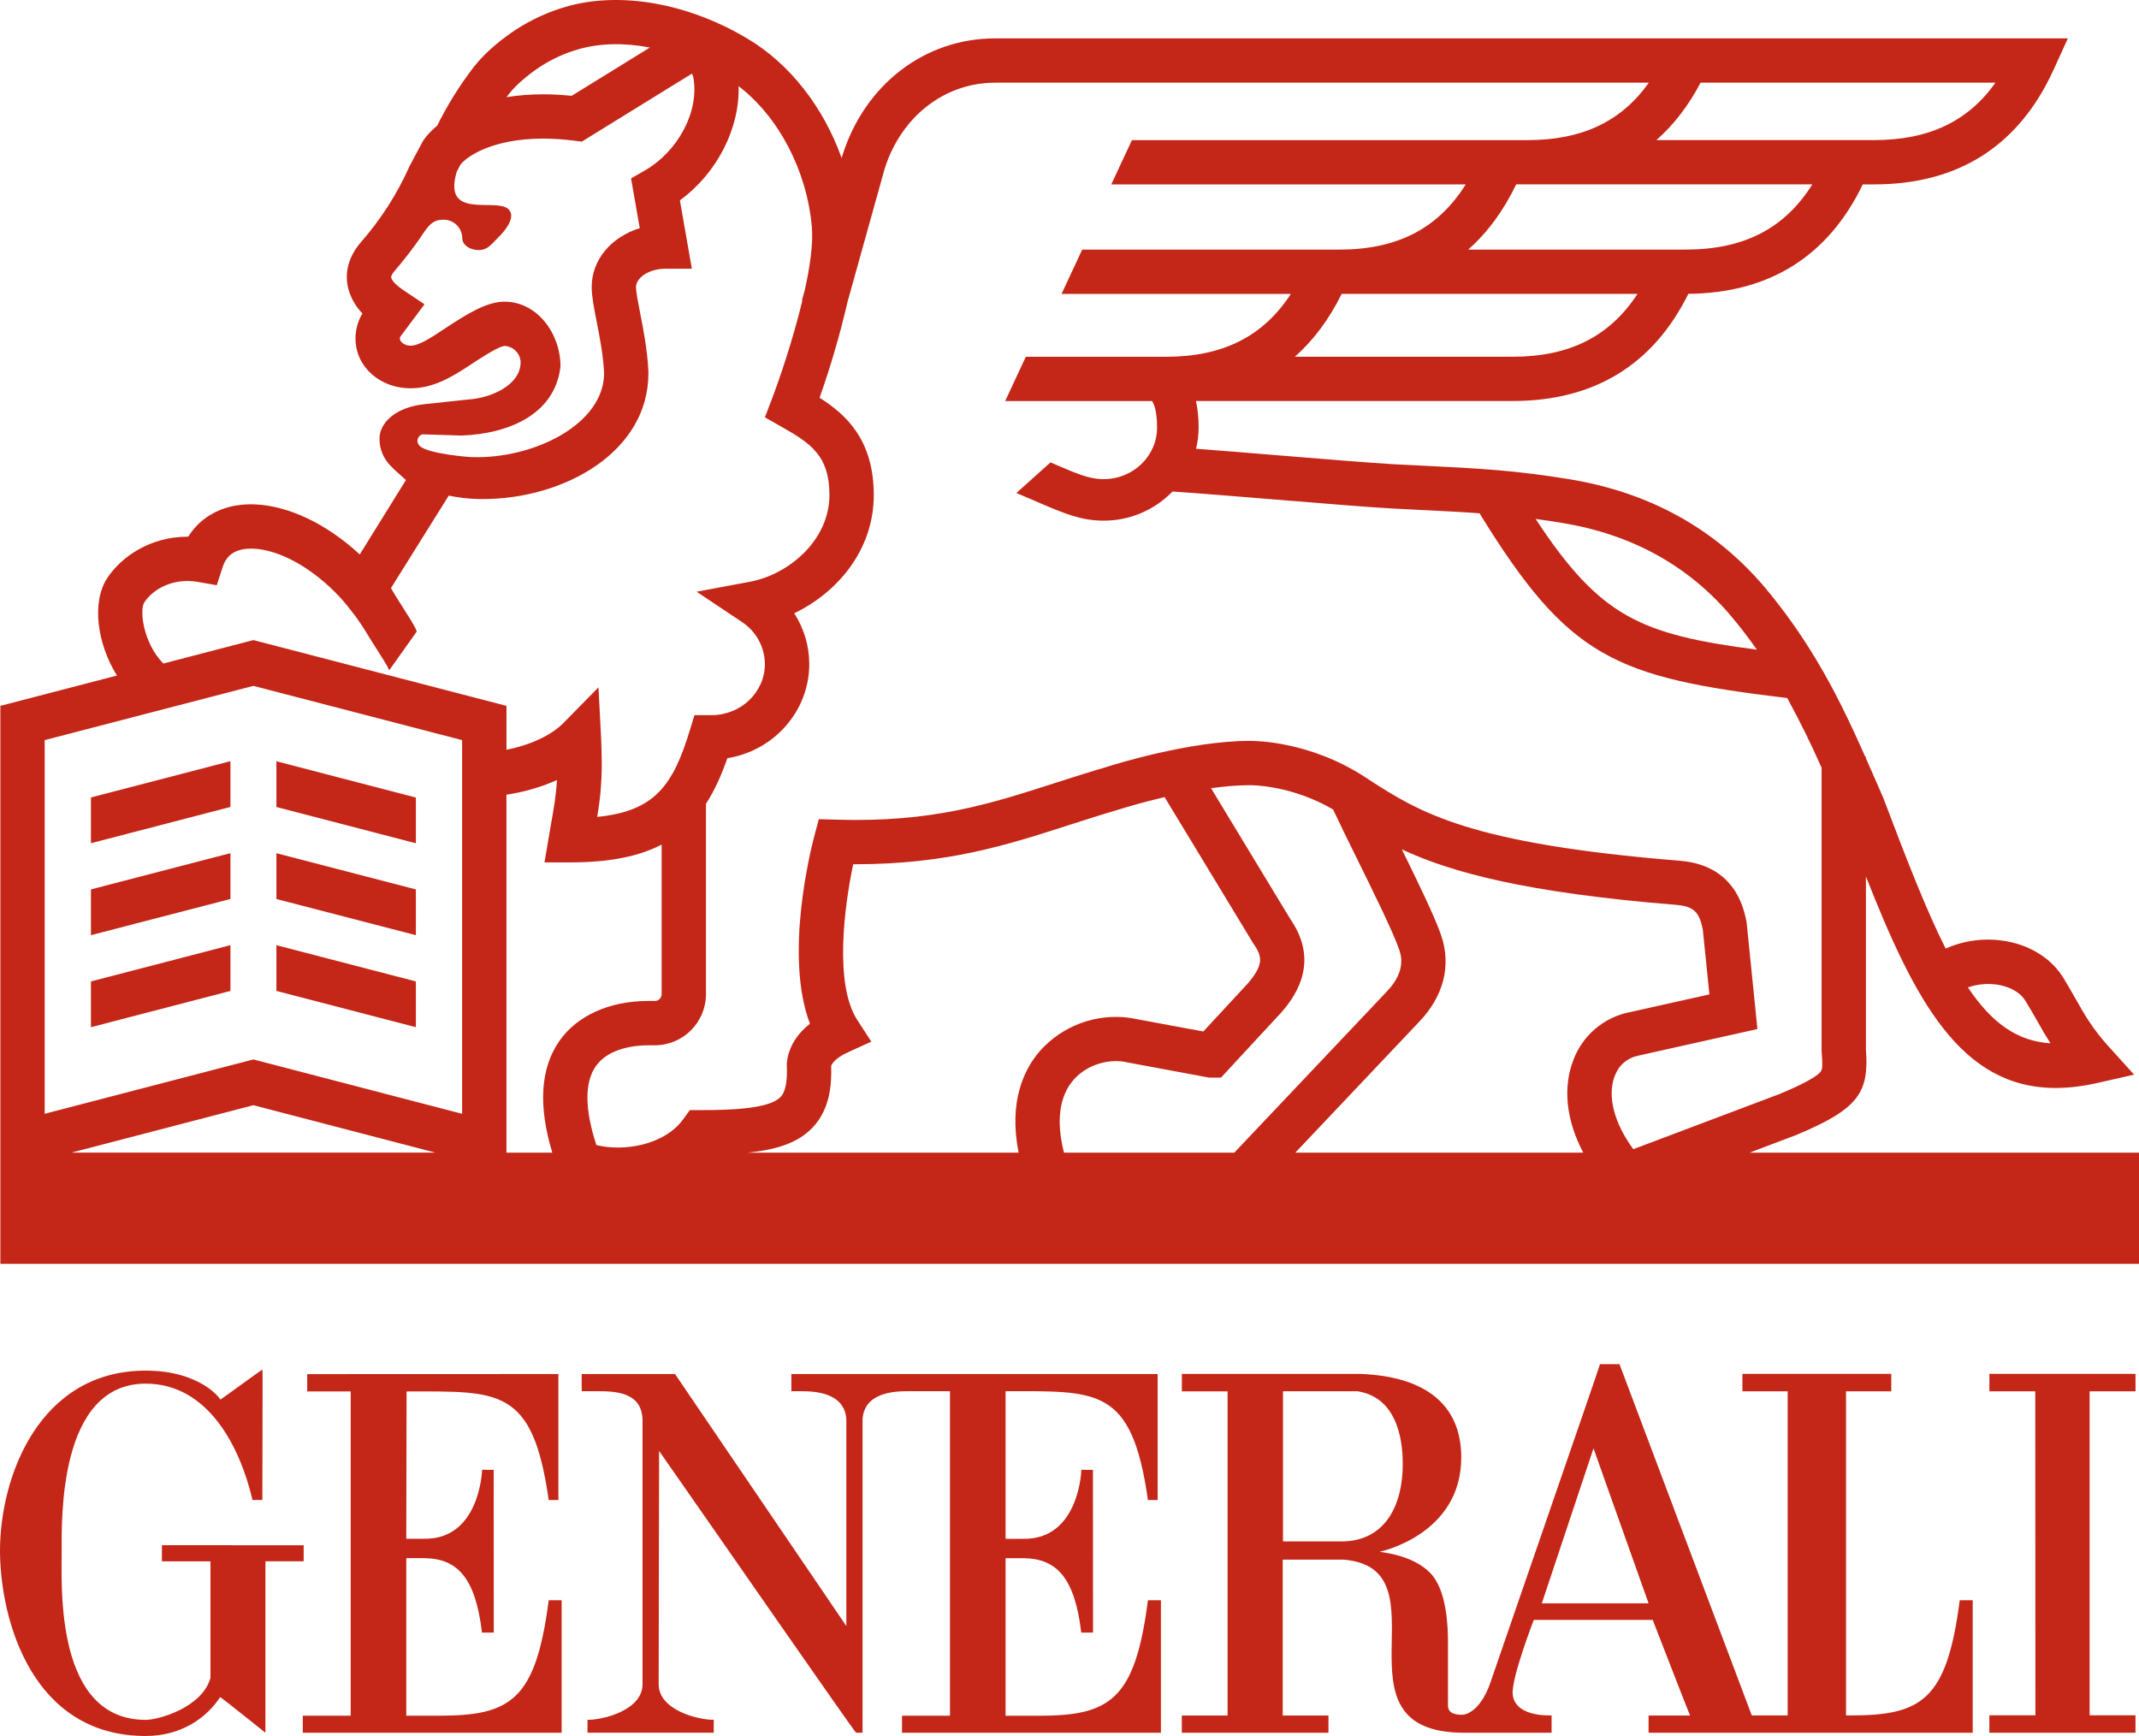
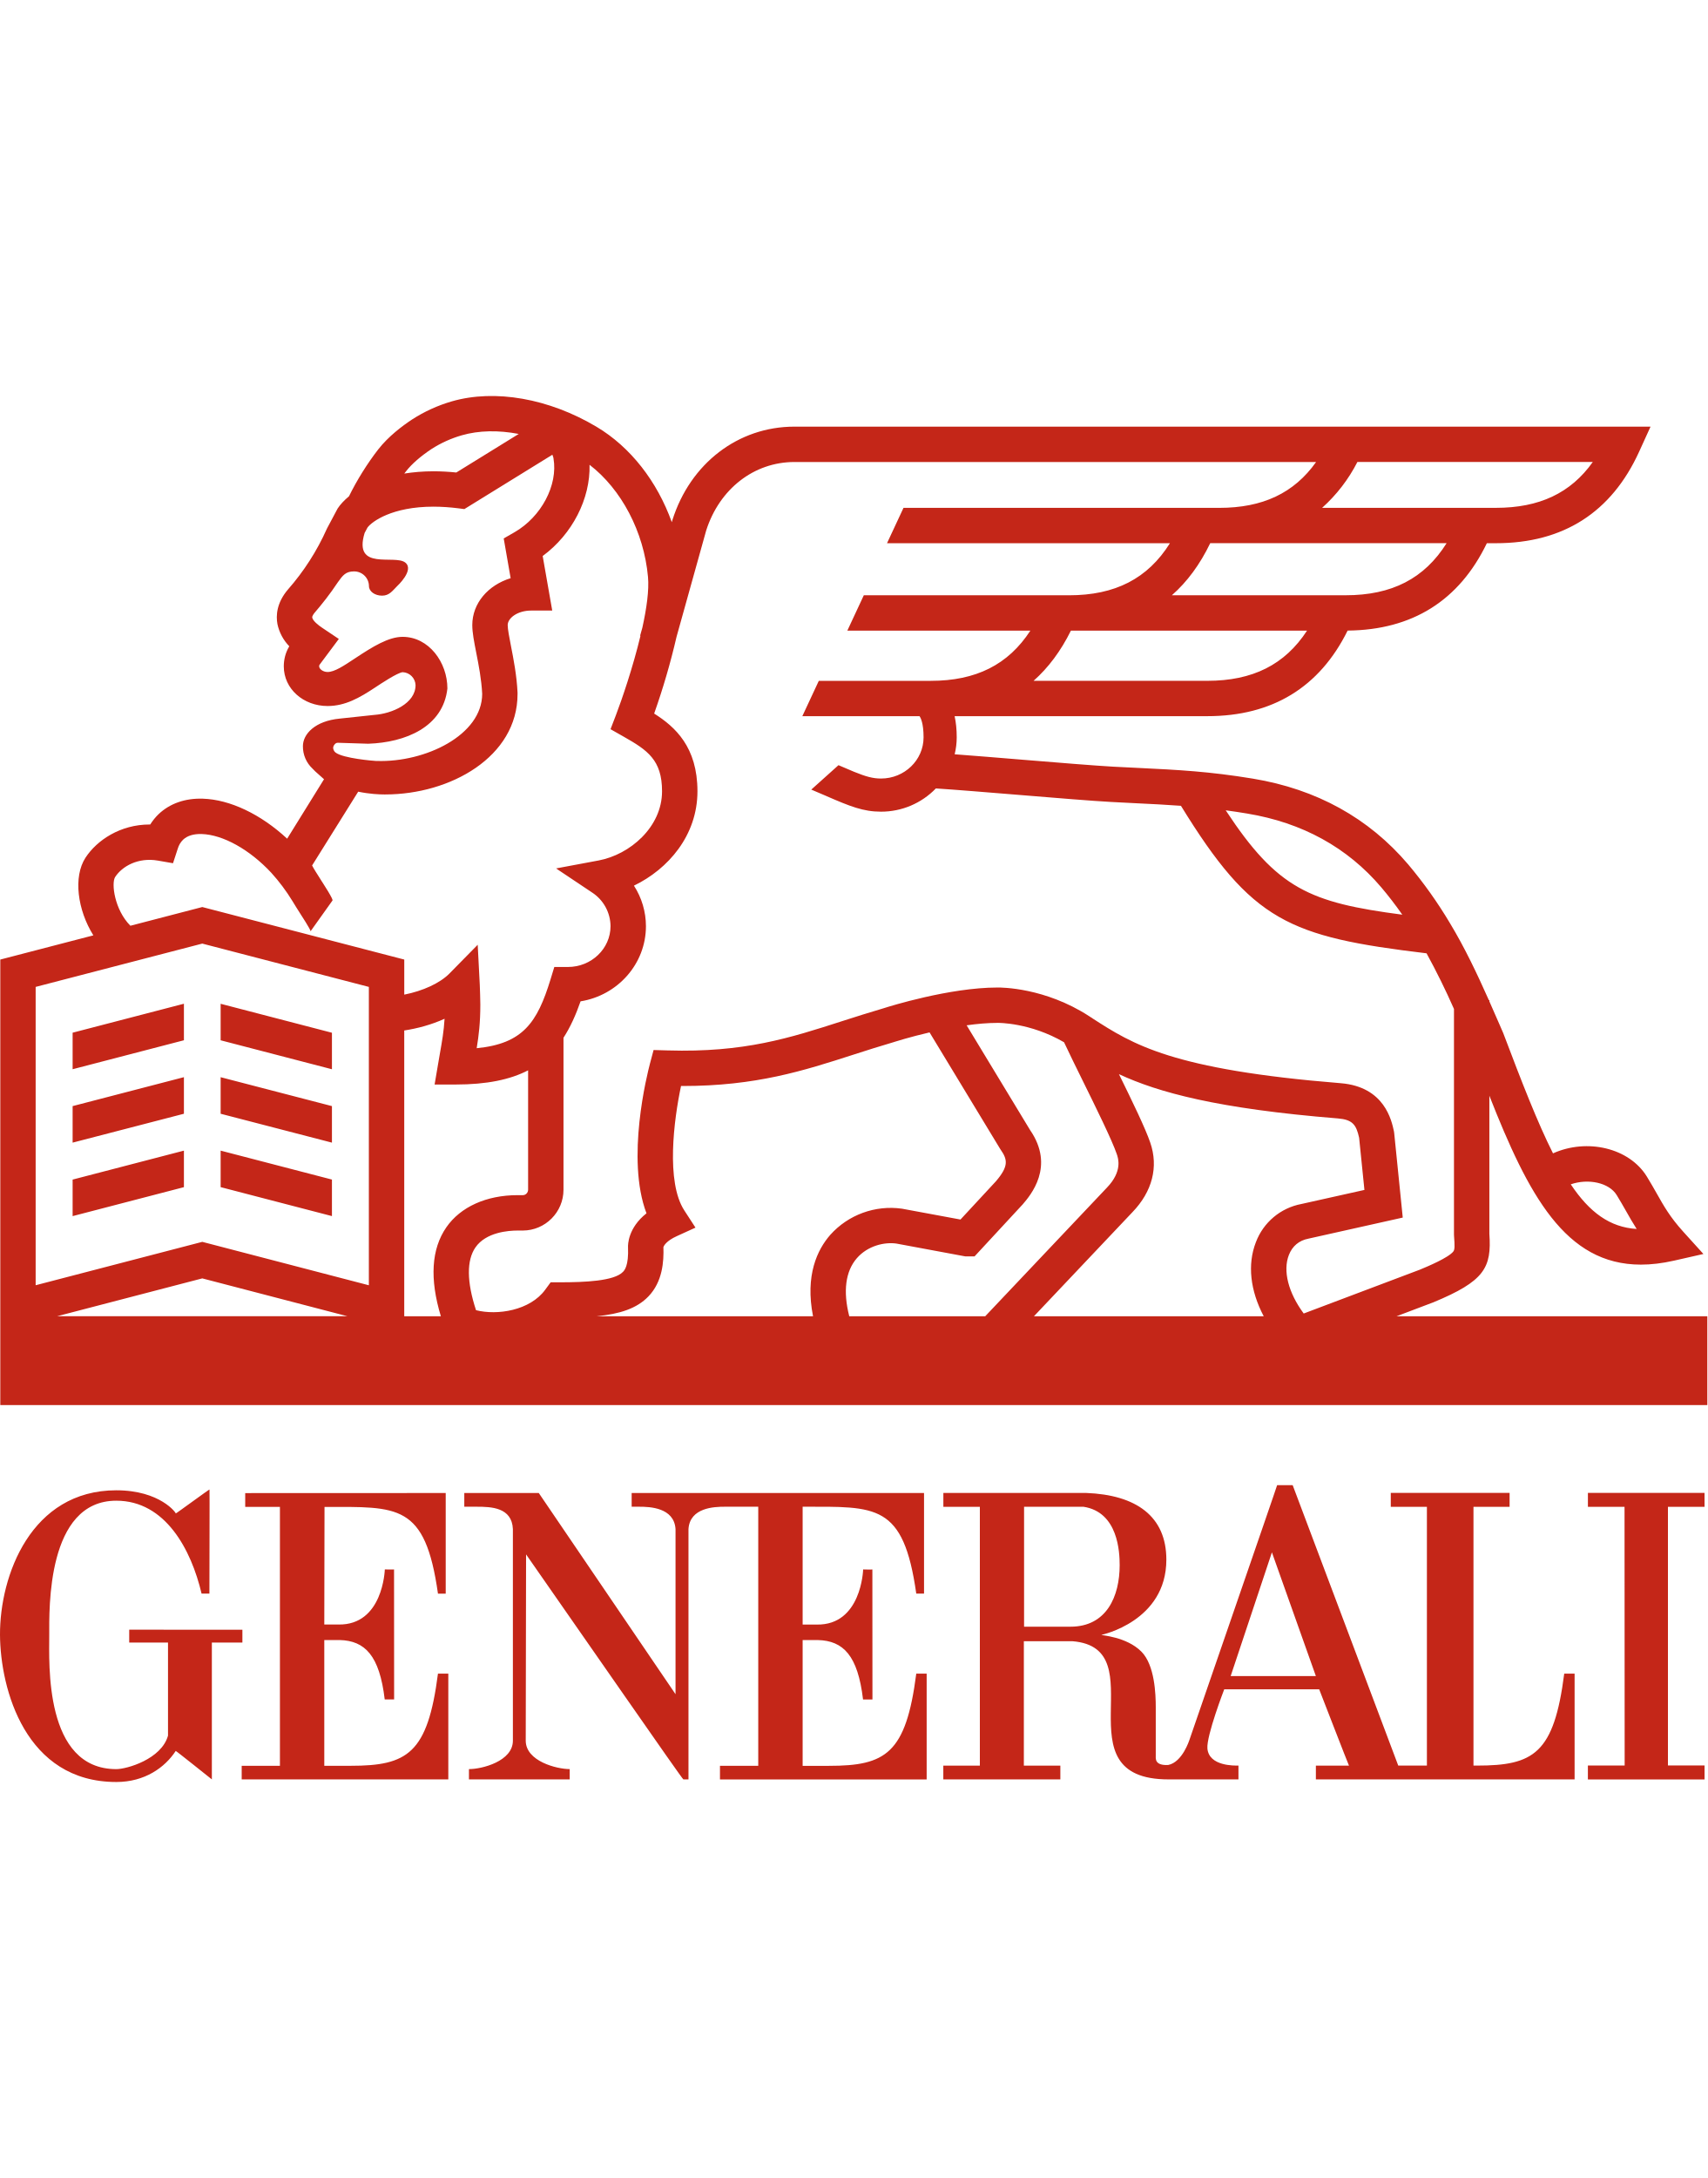
- <svg xmlns="http://www.w3.org/2000/svg" height="56" width="69">
-   <g fill="none" fill-rule="evenodd">
-     <path d="M-78-12h224v80H-78z" />
-     <path d="M13.106 49.637h.571c1.8.033 1.875-2.2 1.875-2.226 0 0 .365.01.373 0l.003 5.253h-.38c-.21-1.773-.796-2.375-1.825-2.4h-.617v5.081h1.064c2.296 0 3.113-.492 3.53-3.724h.418v4.274H9.767v-.55h1.546v-10.46H9.91v-.558l8.103-.003v4.065H17.7c-.518-3.653-1.61-3.503-4.585-3.503zm-3.31.21v.518H8.562v5.53c-.005-.004-1.456-1.165-1.46-1.15C6.666 55.412 5.853 56 4.7 56 1.028 56 .016 52.255 0 50.058c-.01-2.402 1.254-5.844 4.7-5.844 1.777 0 2.433.929 2.402.936.005.015 1.373-.995 1.365-.967.008-.009-.004 3.473-.004 4.204h-.317c-.418-1.776-1.462-3.753-3.446-3.753-2.816 0-2.711 4.377-2.711 5.424 0 1.145-.21 5.422 2.71 5.422.42 0 1.825-.399 2.09-1.354v-3.76H5.223v-.52zm53.42 1.774h.42v4.274H53.18v-.556h1.338c-.01 0-1.206-3.09-1.204-3.083h-3.838s-.722 1.87-.68 2.391c.065.72 1.098.69 1.255.69v.558h-2.82c-4.471.005-.473-5.302-3.886-5.583h-1.967v5.027h1.475v.556h-4.73v-.556H39.6V44.883h-1.475v-.562h5.766c2.03.076 3.246.946 3.246 2.695 0 2.496-2.623 3.039-2.623 3.039-.024.023 1.01.067 1.615.678.54.542.58 1.724.58 2.244v1.98c0 .1-.04.382.5.356.585-.113.861-1.026.854-.995.007-.03 3.565-10.32 3.551-10.312h.628l4.267 11.331h1.158V44.881h-1.46v-.563h4.802v.563h-1.46v10.456h.14c2.294 0 3.113-.484 3.528-3.716zm-13.48.1h3.444l-1.777-5zm-6.474-1.996c1.465 0 1.988-1.233 1.988-2.486 0-.518-.057-2.147-1.465-2.36h-2.398v4.846zM32.438 44.88v4.759h.57c1.801.032 1.875-2.201 1.875-2.227 0 0 .366.01.373 0l.003 5.253h-.38c-.21-1.773-.795-2.374-1.825-2.4h-.616v5.082H33.5c2.296 0 3.114-.493 3.53-3.725h.419v4.274h-8.352v-.55h1.547V44.878h-1.357c-.416 0-1.406.031-1.463.903v10.113h-.207c-.038.006-4.168-5.96-6.356-9.09l-.014 7.525c0 .833 1.256 1.15 1.777 1.15v.415h-4.072v-.415h.006c.521 0 1.769-.317 1.769-1.15v-8.548c-.038-.876-.87-.903-1.463-.903h-.5v-.555h3.01l5.527 8.13v-6.672c-.057-.872-1.046-.903-1.463-.903h-.31v-.555h11.816v4.065h-.314c-.519-3.653-1.617-3.51-4.593-3.51zm36.45.002h-1.481v10.45h1.48v.564h-4.714v-.563h1.486l-.005-10.451h-1.48v-.564h4.713zm-12.448-7.7H69v3.588H.012V22.77l3.761-.978c-.64-1.023-.822-2.364-.317-3.139.464-.709 1.411-1.34 2.589-1.34h.026c.098-.156.213-.298.344-.423.454-.428 1.07-.643 1.782-.62 1.103.035 2.345.63 3.408 1.616l1.49-2.402-.356-.318-.105-.107a1.22 1.22 0 0 1-.392-.913c0-.48.48-1.016 1.492-1.112l1.404-.15c.691-.05 1.656-.454 1.656-1.202a.543.543 0 0 0-.523-.523c-.216.024-.877.463-1.127.629-.614.406-1.194.738-1.905.738-.976 0-1.771-.691-1.771-1.605 0-.277.072-.55.21-.787l.013-.022a1.83 1.83 0 0 1-.479-.898c-.062-.338-.038-.854.428-1.399a9.71 9.71 0 0 0 1.568-2.446l.022-.044.414-.777c.107-.164.262-.331.46-.496.314-.642.742-1.329 1.184-1.897.406-.52.966-.943 1.365-1.206a6.073 6.073 0 0 1 1.612-.734c1.738-.5 3.921-.116 5.84 1.027 1.38.82 2.457 2.215 3.045 3.856l.023-.08c.723-2.296 2.66-3.78 4.932-3.78h34.6l-.46 1.01c-1.118 2.455-3.066 3.7-5.79 3.7h-.365c-1.118 2.317-3.01 3.506-5.627 3.53-1.134 2.292-3.04 3.458-5.671 3.458H38.58c.056.253.085.536.085.855 0 .236-.03.465-.083.685.782.058 1.777.14 2.747.22 1.44.118 2.927.24 3.647.28l1.041.052c1.592.078 2.848.14 4.623.433 2.567.425 4.676 1.59 6.27 3.464a17.938 17.938 0 0 1 1.69 2.377c.6.993 1.1 2.052 1.569 3.107h.022v.05c.134.301.265.603.395.9l.165.38c.757 2 1.387 3.62 2.012 4.861 1.378-.617 3.078-.223 3.793.938.15.244.275.464.396.677.292.519.547.967 1.07 1.545l.82.906-1.192.27c-.477.108-.921.16-1.337.16-3.056 0-4.546-2.817-6.122-6.824v5.575c.097 1.38-.198 1.916-2.27 2.775l-.02.007zm-4.352-2.474c-.248.637-.024 1.518.599 2.363l4.697-1.772c.299-.124 1.16-.483 1.353-.737.057-.076.057-.218.026-.636l-.002-.053v-9.107a29.293 29.293 0 0 0-1.108-2.248c-5.573-.67-7.049-1.284-9.926-5.96-.575-.043-1.15-.072-1.78-.102-.331-.016-.678-.034-1.048-.054-.74-.04-2.172-.157-3.687-.282-1.268-.103-2.578-.212-3.39-.264a3.074 3.074 0 0 1-2.216.939c-.72 0-1.25-.215-2.202-.628v-.001c-.206-.088-.411-.174-.617-.263l1.1-.987.628.267c.488.198.765.273 1.09.273.949 0 1.72-.747 1.72-1.664 0-.58-.12-.796-.163-.855h-4.737l.666-1.428h4.52c1.833 0 3.134-.651 4.03-2.028h-7.397l.666-1.429h8.29c1.869 0 3.184-.674 4.082-2.104H35.848l.666-1.428h12.759c1.756 0 3.024-.595 3.916-1.853H32.105c-1.632 0-3.03 1.087-3.566 2.77l-1.197 4.292a28.501 28.501 0 0 1-.905 3.102c.852.536 1.749 1.355 1.749 3.14 0 1.784-1.183 3.146-2.566 3.813.312.484.485 1.05.485 1.637 0 1.527-1.146 2.798-2.642 3.037-.193.554-.414 1.045-.69 1.471v6.137a1.65 1.65 0 0 1-1.643 1.653h-.215c-.369 0-1.274.066-1.7.681-.362.522-.353 1.395.023 2.537.853.217 2.184.018 2.8-.832l.216-.295h.376c1 0 2.188-.048 2.545-.42.06-.06.237-.246.206-.999-.004-.092-.005-.776.746-1.368-.837-2.202.03-5.63.141-6.051l.146-.547.566.016c3.097.094 4.942-.502 7.076-1.19.534-.17 1.085-.348 1.675-.52.2-.065 2.643-.83 4.574-.831.173-.004 1.931.005 3.702 1.151l.107.07.01-.005a.176.176 0 0 0 .006.016c1.657 1.071 3.238 2.083 10.056 2.634 1.771.145 2.055 1.504 2.15 1.95l.01.074.345 3.405-3.814.852c-.376.072-.649.3-.789.661zm-1.016 2.474c-.547-1.038-.666-2.094-.317-2.991a2.45 2.45 0 0 1 1.84-1.545l2.547-.568-.214-2.106c-.116-.534-.271-.734-.859-.783-4.873-.393-7.269-1.054-8.848-1.789.547 1.113 1.073 2.198 1.265 2.765.339.981.083 1.98-.721 2.812l-3.98 4.205zm-16.75 0h5.495l4.914-5.192c.643-.665.462-1.19.402-1.362-.186-.55-.857-1.91-1.395-3.001a85.82 85.82 0 0 1-.735-1.515c-1.377-.802-2.663-.782-2.676-.784l-.017.001c-.394 0-.82.038-1.244.098l2.563 4.23c1.018 1.476.021 2.634-.307 3.016l-.018.018-1.917 2.071h-.378l-.068-.012-2.715-.505c-.48-.068-1.156.085-1.596.59-.461.528-.566 1.335-.308 2.347zm-.77-3.286a3.276 3.276 0 0 1 2.902-1.06l.021.004 2.342.434 1.429-1.543c.517-.603.481-.87.197-1.276l-.026-.04-2.85-4.702c-.805.188-1.396.376-1.408.38l-.017.006c-.575.168-1.12.342-1.647.512-2.021.652-3.94 1.268-6.904 1.268h-.068c-.29 1.365-.615 3.876.132 5.026l.452.696-.754.344c-.428.193-.523.39-.542.441.02.582-.032 1.397-.604 1.993-.471.49-1.154.71-2.093.803h8.744c-.327-1.658.176-2.692.694-3.286zm-15.512-.31c.571-.824 1.62-1.297 2.875-1.297h.215c.117 0 .213-.1.213-.223v-4.82c-.725.375-1.668.573-2.933.573h-.846l.142-.834.067-.39c.094-.532.164-.93.194-1.433-.53.241-1.1.393-1.63.474v11.546h1.479c-.458-1.513-.384-2.72.224-3.596zm-3.133 2.344V23.875l-6.732-1.75-6.734 1.75v12.054l6.734-1.753zM2.306 37.181h11.736l-5.867-1.529zm2.348-17.747c-.162.248-.031 1.321.616 1.97l2.905-.756 8.163 2.122v1.417c.754-.149 1.44-.462 1.828-.855l1.14-1.16.084 1.623c.007.153.022.628.022.797 0 .72-.06 1.23-.147 1.76 1.867-.183 2.448-1.035 2.983-2.778l.154-.504h.549c.95 0 1.723-.74 1.723-1.65a1.64 1.64 0 0 0-.745-1.359l-1.456-.973 1.721-.322c1.26-.236 2.562-1.347 2.562-2.796 0-1.263-.589-1.661-1.547-2.204l-.535-.303.22-.574c.237-.62.686-1.929.99-3.2l-.014-.006.091-.325c.172-.78.276-1.52.227-2.05-.166-1.825-1.075-3.54-2.362-4.529.037 1.371-.697 2.806-1.894 3.686l.386 2.204h-.85c-.56 0-.951.309-.951.587 0 .166.065.494.133.844.104.53.233 1.19.266 1.881v.062c0 2.539-2.717 4.056-5.344 4.056h-.046c-.189 0-.584-.015-1.05-.112l-1.863 2.982c.062.122.204.347.303.5.052.082.092.144.1.16l.006.007.067.107c.094.146.25.394.318.537.025.054.038.092.029.104-.296.414-.59.831-.887 1.246.03-.042-.403-.692-.434-.747-.012-.021-.072-.113-.142-.225a6.43 6.43 0 0 1-.156-.254 7.6 7.6 0 0 0-.852-1.139c-.875-.94-1.952-1.54-2.813-1.567-.326-.01-.58.067-.753.229a.845.845 0 0 0-.215.363l-.192.588-.61-.106c-.804-.14-1.447.232-1.728.662zm8.814-5.248c-.016.075.031.173.09.217.305.24 1.546.339 1.626.342l.05.001c1.95.063 4.253-1.042 4.253-2.714-.029-.58-.14-1.153-.24-1.658-.089-.455-.16-.815-.16-1.118 0-.882.637-1.614 1.55-1.895l-.28-1.606.434-.249c1.085-.623 1.764-1.906 1.578-2.983l-.003-.022s-.01-.054-.042-.128l-3.557 2.196-.25-.032a8.11 8.11 0 0 0-.996-.066c-1.676 0-2.487.601-2.668.842l-.118.222c-.471 1.558 1.225.85 1.648 1.198.37.304-.33.946-.33.946-.182.179-.314.388-.61.388-.294 0-.532-.17-.532-.388a.599.599 0 0 0-.602-.592c-.336 0-.452.154-.653.435-.326.493-.649.893-.93 1.222-.029.033-.12.146-.107.21.025.132.25.31.394.406l.68.456-.786 1.053a.153.153 0 0 0-.009.052c0 .104.152.23.341.23.28 0 .648-.245 1.114-.554.715-.474 1.352-.866 1.918-.866 1.06 0 1.809 1.03 1.809 2.087-.172 1.562-1.698 2.18-3.197 2.232l-1.23-.039c-.084-.002-.163.076-.185.175zm2.948-11.152c-.026.032-.051.067-.077.1.36-.057.754-.092 1.182-.092.298 0 .606.017.92.049l2.523-1.558c-.819-.157-1.612-.144-2.302.055a4.645 4.645 0 0 0-1.22.552c-.437.289-.802.607-1.026.894zm38.442-.368c-.39.743-.866 1.36-1.426 1.853h7.022c1.756 0 3.025-.595 3.917-1.853zm-.477 5.385c1.868 0 3.184-.674 4.082-2.104H48.91c-.412.855-.93 1.56-1.55 2.104zm-5.59 3.457c1.835 0 3.135-.652 4.032-2.028H43.28c-.406.82-.91 1.498-1.511 2.028zm1.615 5.363a25.442 25.442 0 0 0-.87-.131c2.092 3.18 3.395 3.726 7.137 4.217-.278-.396-.56-.763-.853-1.108-1.368-1.609-3.19-2.61-5.414-2.978zm14.932 15.416c-.31-.507-1.158-.68-1.857-.435.759 1.135 1.579 1.736 2.663 1.803a14.44 14.44 0 0 1-.437-.738c-.115-.2-.232-.408-.369-.63zm-51.923-6.56v1.475l-4.498-1.17v-1.475zM2.934 27.201v-1.476l4.499-1.17v1.476zm0 2.966v-1.476l4.499-1.169V29zm10.481-1.476v1.476L8.917 29v-1.477zm0 2.968v1.476l-4.498-1.17V30.49zM2.934 33.136V31.66l4.499-1.17v1.476z" fill="#c42618" />
-   </g>
+ <svg xmlns="http://www.w3.org/2000/svg" height="88" width="69">
+   <path d="M13.106 65.637h.571c1.8.033 1.875-2.2 1.875-2.226 0 0 .365.01.373 0l.003 5.253h-.38c-.21-1.773-.796-2.375-1.825-2.4h-.617v5.081h1.064c2.296 0 3.113-.492 3.53-3.724h.418v4.274h-8.35v-.55h1.545v-10.46H9.91v-.558l8.103-.003v4.065H17.7c-.518-3.653-1.61-3.503-4.585-3.503zm-3.31.21v.518H8.562v5.53c-.005-.004-1.456-1.165-1.46-1.15C6.666 71.412 5.853 72 4.7 72 1.028 72 .016 68.255 0 66.058c-.01-2.402 1.254-5.844 4.7-5.844 1.777 0 2.433.929 2.402.936.005.015 1.373-.995 1.365-.967.008-.009-.004 3.473-.004 4.204h-.317c-.418-1.776-1.462-3.753-3.446-3.753-2.816 0-2.71 4.377-2.71 5.424 0 1.145-.21 5.422 2.71 5.422.42 0 1.824-.399 2.09-1.354v-3.76H5.222v-.52zm53.42 1.774h.42v4.274H53.18v-.556h1.338c-.01 0-1.206-3.09-1.204-3.083h-3.838s-.722 1.87-.68 2.391c.065.72 1.098.69 1.255.69v.558h-2.82c-4.47.005-.473-5.302-3.886-5.583h-1.967v5.027h1.475v.556h-4.73v-.556H39.6V60.883h-1.475v-.562h5.766c2.03.076 3.246.946 3.246 2.695 0 2.496-2.623 3.039-2.623 3.039-.024.023 1.01.067 1.615.678.54.542.58 1.724.58 2.244v1.98c0 .1-.04.382.5.356.585-.113.861-1.026.854-.995.007-.03 3.565-10.32 3.551-10.312h.628l4.267 11.331h1.158V60.881h-1.46v-.563h4.802v.563h-1.46v10.456h.14c2.294 0 3.113-.484 3.528-3.716zm-13.48.1h3.444l-1.777-5zm-6.474-1.996c1.465 0 1.988-1.233 1.988-2.486 0-.518-.057-2.147-1.465-2.36h-2.398v4.846zM32.438 60.88v4.759h.57c1.801.032 1.875-2.201 1.875-2.227 0 0 .366.01.373 0l.003 5.253h-.38c-.21-1.773-.795-2.374-1.825-2.4h-.616v5.082H33.5c2.296 0 3.114-.493 3.53-3.725h.42v4.274h-8.353v-.55h1.547V60.878h-1.357c-.416 0-1.406.031-1.463.903v10.113h-.207c-.038.006-4.168-5.96-6.356-9.09l-.014 7.525c0 .833 1.256 1.15 1.777 1.15v.415h-4.072v-.415h.006c.521 0 1.77-.317 1.77-1.15v-8.548c-.039-.876-.87-.903-1.464-.903h-.5v-.555h3.01l5.527 8.13v-6.672c-.057-.872-1.046-.903-1.463-.903h-.31v-.555h11.816v4.065h-.314c-.519-3.653-1.617-3.51-4.593-3.51zm36.45.002h-1.48v10.45h1.48v.564h-4.715v-.563h1.486l-.005-10.451h-1.48v-.564h4.713zm-12.448-7.7H69v3.588H.012v-18l3.761-.978c-.64-1.023-.822-2.364-.317-3.139.464-.709 1.411-1.34 2.59-1.34h.025c.098-.156.213-.298.344-.423.454-.428 1.07-.643 1.782-.62 1.103.035 2.345.63 3.408 1.616l1.49-2.402-.356-.318-.105-.107a1.22 1.22 0 0 1-.392-.913c0-.48.48-1.016 1.492-1.112l1.404-.15c.691-.05 1.656-.454 1.656-1.202a.543.543 0 0 0-.523-.523c-.216.024-.877.463-1.127.629-.614.406-1.194.738-1.905.738-.976 0-1.77-.691-1.77-1.605 0-.277.071-.55.21-.787l.012-.022a1.83 1.83 0 0 1-.479-.898c-.062-.338-.038-.854.428-1.399a9.71 9.71 0 0 0 1.568-2.446l.022-.044.414-.777c.107-.164.262-.331.46-.496.314-.642.742-1.329 1.184-1.897.406-.52.966-.943 1.365-1.206a6.073 6.073 0 0 1 1.612-.734c1.738-.5 3.921-.116 5.84 1.027 1.38.82 2.457 2.215 3.045 3.856l.023-.08c.723-2.296 2.66-3.78 4.932-3.78h34.6l-.46 1.01c-1.118 2.455-3.066 3.7-5.79 3.7h-.365c-1.118 2.317-3.01 3.506-5.627 3.53-1.134 2.292-3.04 3.458-5.67 3.458H38.58c.056.253.085.536.085.855 0 .236-.03.465-.083.685.782.058 1.777.14 2.747.22 1.44.118 2.927.24 3.647.28l1.041.052c1.592.078 2.848.14 4.623.433 2.567.425 4.676 1.59 6.27 3.464.627.745 1.192 1.54 1.69 2.377.6.993 1.1 2.052 1.57 3.107h.021v.05c.134.301.265.603.395.9l.165.38c.757 2 1.387 3.62 2.012 4.861 1.378-.617 3.078-.223 3.793.938.15.244.275.464.396.677.292.519.547.967 1.07 1.545l.82.906-1.192.27c-.477.108-.92.16-1.337.16-3.056 0-4.546-2.817-6.122-6.824v5.575c.097 1.38-.198 1.916-2.27 2.775l-.02.007zm-4.352-2.474c-.248.637-.024 1.518.6 2.363l4.696-1.772c.3-.124 1.16-.483 1.353-.737.057-.076.057-.218.026-.636l-.002-.053v-9.107a29.293 29.293 0 0 0-1.108-2.248c-5.573-.67-7.049-1.284-9.926-5.96a65.68 65.68 0 0 0-1.78-.102c-.33-.016-.678-.034-1.048-.054-.74-.04-2.172-.157-3.687-.282-1.268-.103-2.578-.212-3.39-.264-.58.601-1.38.94-2.216.939-.72 0-1.25-.215-2.202-.628v-.001l-.617-.263 1.1-.987.628.267c.488.198.765.273 1.09.273.95 0 1.72-.747 1.72-1.664 0-.58-.12-.796-.163-.855h-4.737l.666-1.428h4.52c1.833 0 3.134-.651 4.03-2.028h-7.397l.666-1.429h8.29c1.87 0 3.184-.674 4.082-2.104H35.848l.666-1.428h12.76c1.755 0 3.023-.595 3.915-1.853H32.105c-1.632 0-3.03 1.087-3.566 2.77l-1.197 4.292a28.501 28.501 0 0 1-.905 3.102c.852.536 1.75 1.355 1.75 3.14 0 1.784-1.184 3.146-2.567 3.813a3.02 3.02 0 0 1 .485 1.637c0 1.527-1.146 2.798-2.642 3.037-.193.554-.414 1.045-.69 1.471v6.137a1.65 1.65 0 0 1-1.643 1.653h-.215c-.369 0-1.274.066-1.7.681-.362.522-.353 1.395.023 2.537.853.217 2.184.018 2.8-.832l.216-.295h.376c1 0 2.188-.048 2.545-.42.06-.06.237-.246.206-.999-.004-.092-.005-.776.746-1.368-.837-2.202.03-5.63.141-6.051l.146-.547.566.016c3.097.094 4.942-.502 7.076-1.19.534-.17 1.085-.348 1.675-.52.2-.065 2.643-.83 4.574-.831.173-.004 1.931.005 3.702 1.151l.107.07.01-.005.006.016c1.657 1.071 3.238 2.083 10.056 2.634 1.771.145 2.055 1.504 2.15 1.95l.01.074.345 3.405-3.814.852c-.376.072-.649.3-.789.661zm-1.016 2.474c-.547-1.038-.666-2.094-.317-2.991a2.45 2.45 0 0 1 1.84-1.545l2.547-.568-.214-2.106c-.116-.534-.27-.734-.859-.783-4.873-.393-7.269-1.054-8.848-1.789.547 1.113 1.073 2.198 1.265 2.765.34.981.083 1.98-.72 2.812l-3.98 4.205zm-16.75 0h5.495l4.914-5.192c.643-.665.462-1.19.402-1.362-.186-.55-.857-1.91-1.395-3.001a85.82 85.82 0 0 1-.735-1.515c-1.377-.802-2.663-.782-2.676-.784l-.017.001c-.394 0-.82.038-1.244.098l2.563 4.23c1.018 1.476.021 2.634-.307 3.016l-.018.018-1.917 2.071h-.378l-.068-.012-2.715-.505c-.48-.068-1.156.085-1.596.59-.46.528-.566 1.335-.308 2.347zm-.77-3.286a3.276 3.276 0 0 1 2.902-1.06l.021.004 2.342.434 1.43-1.543c.516-.603.48-.87.196-1.276l-.026-.04-2.85-4.702c-.805.188-1.396.376-1.408.38l-.017.006c-.575.168-1.12.342-1.647.512-2.02.652-3.94 1.268-6.904 1.268h-.068c-.29 1.365-.615 3.876.132 5.026l.452.696-.754.344c-.428.193-.523.39-.542.441.02.582-.032 1.397-.604 1.993-.47.49-1.154.71-2.093.803h8.744c-.327-1.658.176-2.692.694-3.286zm-15.512-.31c.571-.824 1.62-1.297 2.875-1.297h.215c.117 0 .213-.1.213-.223v-4.82c-.725.375-1.668.573-2.933.573h-.846l.142-.834.067-.39c.094-.532.164-.93.194-1.433-.53.241-1.1.393-1.63.474v11.546h1.48c-.459-1.513-.385-2.72.223-3.596zm-3.133 2.344V39.875l-6.732-1.75-6.734 1.75v12.054l6.734-1.753zm-12.6 1.251h11.735l-5.867-1.529zm2.347-17.747c-.162.248-.03 1.321.616 1.97l2.905-.756 8.163 2.122v1.417c.754-.149 1.44-.462 1.828-.855l1.14-1.16.084 1.623c.007.153.022.628.022.797 0 .72-.06 1.23-.147 1.76 1.867-.183 2.448-1.035 2.983-2.778l.154-.504h.55c.95 0 1.722-.74 1.722-1.65a1.64 1.64 0 0 0-.745-1.359l-1.456-.973 1.721-.322c1.26-.236 2.562-1.347 2.562-2.796 0-1.263-.589-1.661-1.547-2.204l-.535-.303.22-.574c.237-.62.686-1.929.99-3.2l-.014-.006.091-.325c.172-.78.276-1.52.227-2.05-.166-1.825-1.075-3.54-2.362-4.529.037 1.371-.697 2.806-1.894 3.686l.386 2.204h-.85c-.56 0-.95.309-.95.587 0 .166.064.494.132.844.104.53.233 1.19.266 1.881v.062c0 2.539-2.717 4.056-5.344 4.056h-.046c-.189 0-.584-.015-1.05-.112l-1.863 2.982c.062.122.204.347.303.5.052.082.092.144.1.16l.006.007.067.107c.094.146.25.394.318.537.025.054.038.092.03.104-.297.414-.59.831-.888 1.246.03-.042-.403-.692-.434-.747-.012-.021-.072-.113-.142-.225a6.43 6.43 0 0 1-.156-.254 7.6 7.6 0 0 0-.852-1.139c-.875-.94-1.952-1.54-2.813-1.567-.326-.01-.58.067-.753.229a.845.845 0 0 0-.215.363l-.192.588-.61-.106c-.804-.14-1.447.232-1.728.662zm8.814-5.248c-.016.075.031.173.09.217.305.24 1.546.339 1.626.342l.05.001c1.95.063 4.253-1.042 4.253-2.714-.029-.58-.14-1.153-.24-1.658-.089-.455-.16-.815-.16-1.118 0-.882.637-1.614 1.55-1.895l-.28-1.606.434-.249c1.085-.623 1.764-1.906 1.578-2.983l-.003-.022s-.01-.054-.042-.128l-3.557 2.196-.25-.032a8.11 8.11 0 0 0-.996-.066c-1.676 0-2.487.601-2.668.842l-.118.222c-.47 1.558 1.225.85 1.648 1.198.37.304-.33.946-.33.946-.182.179-.314.388-.61.388-.294 0-.532-.17-.532-.388a.599.599 0 0 0-.602-.592c-.336 0-.452.154-.653.435-.326.493-.649.893-.93 1.222-.029.033-.12.146-.107.21.025.132.25.31.394.406l.68.456-.786 1.053a.153.153 0 0 0-.009.052c0 .104.152.23.341.23.28 0 .648-.245 1.114-.554.715-.474 1.352-.866 1.918-.866 1.06 0 1.81 1.03 1.81 2.087-.173 1.562-1.699 2.18-3.198 2.232l-1.23-.039c-.084-.002-.163.076-.185.175zm2.948-11.152c-.026.032-.05.067-.077.1.36-.057.754-.092 1.182-.092a9.1 9.1 0 0 1 .92.049l2.523-1.558c-.819-.157-1.612-.144-2.302.055-.431.124-.842.31-1.22.552-.437.289-.802.607-1.026.894zm38.442-.368a6.394 6.394 0 0 1-1.426 1.853h7.022c1.756 0 3.025-.595 3.917-1.853zm-.477 5.385c1.868 0 3.184-.674 4.082-2.104H48.91c-.412.855-.93 1.56-1.55 2.104zm-5.59 3.457c1.835 0 3.135-.652 4.032-2.028H43.28c-.406.82-.91 1.498-1.51 2.028zm1.615 5.363c-.29-.049-.58-.092-.87-.131 2.092 3.18 3.395 3.726 7.137 4.217-.278-.396-.56-.763-.853-1.108-1.368-1.609-3.19-2.61-5.414-2.978zm14.932 15.416c-.31-.507-1.158-.68-1.857-.435.76 1.135 1.58 1.736 2.663 1.803a14.44 14.44 0 0 1-.437-.738c-.115-.2-.232-.408-.369-.63zm-51.923-6.56v1.475l-4.498-1.17v-1.475zm-10.48 1.474v-1.476l4.498-1.17v1.476zm0 2.966v-1.476l4.498-1.169V45zm10.48-1.476v1.476L8.917 45v-1.477zm0 2.968v1.476l-4.498-1.17V46.49zm-10.48 1.477V47.66l4.498-1.17v1.476z" fill="#c42618" />
</svg>
